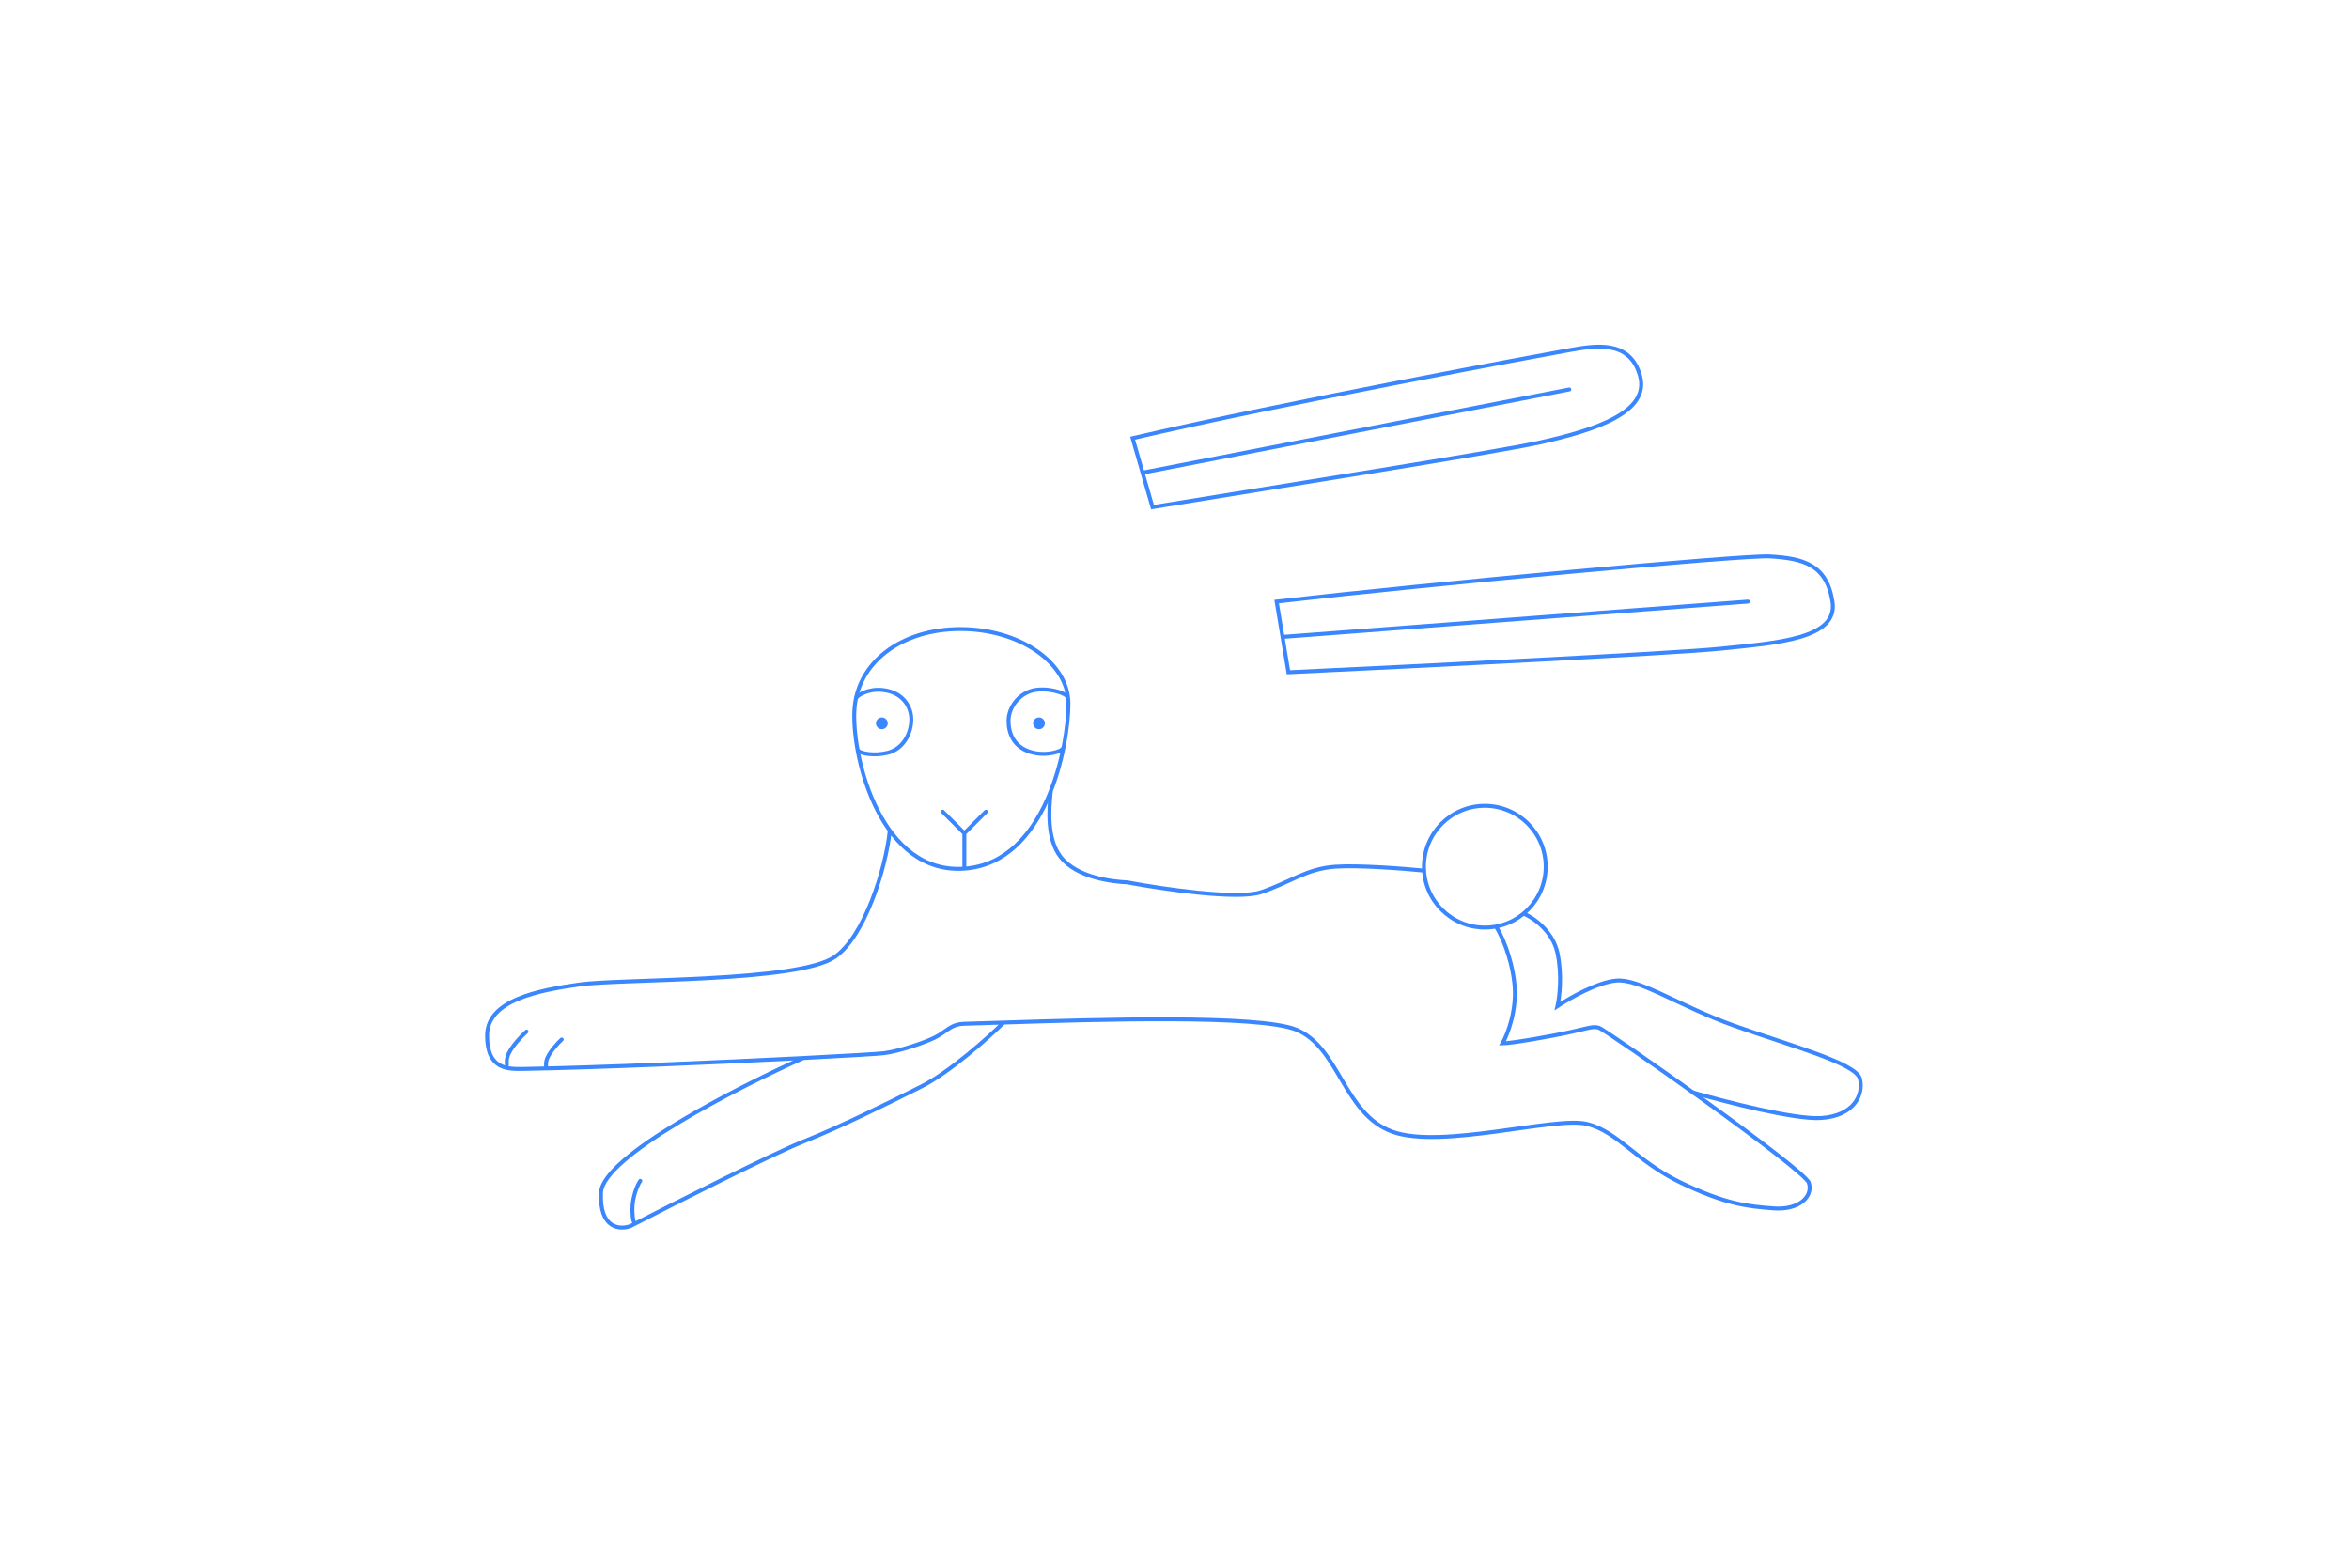
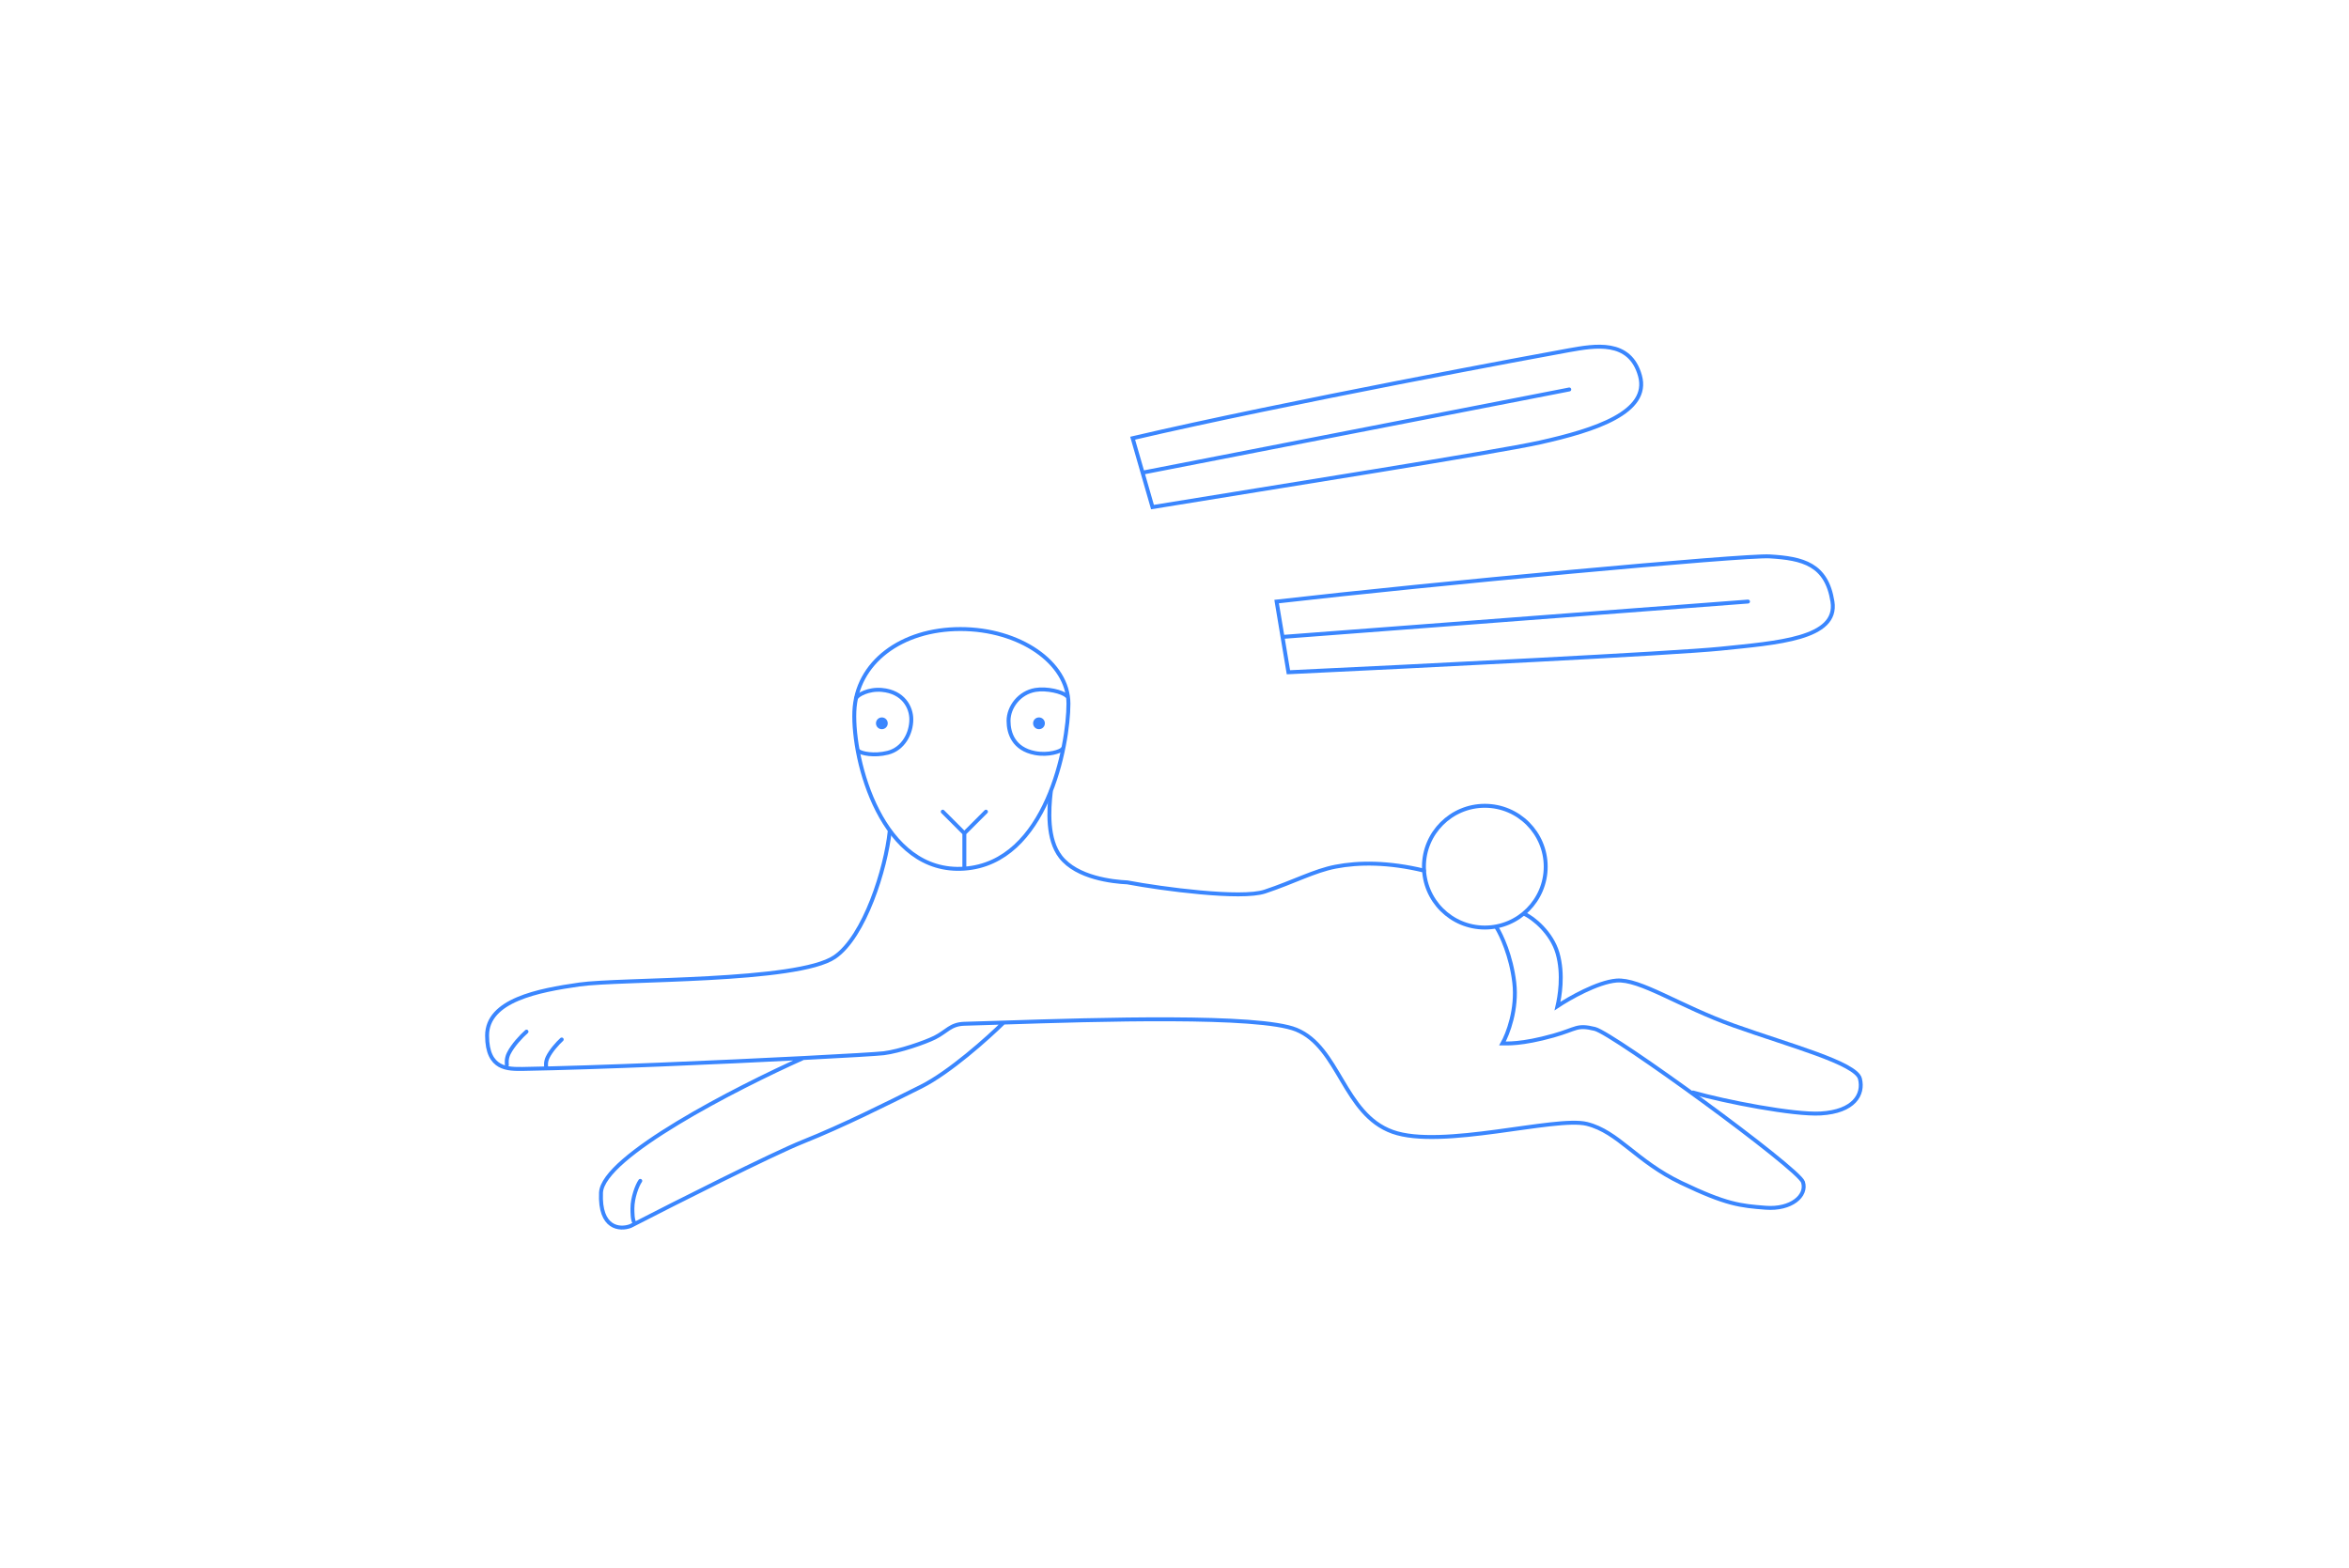
<svg xmlns="http://www.w3.org/2000/svg" width="598" height="399" viewBox="0 0 598 399" fill="none">
  <circle cx="378" cy="220.66" r="15.5" stroke="#3A86FE" />
-   <path d="M226.5 211.66C225.5 221.16 220.1 238.46 212.5 243.66C203 250.16 158 249.16 147.5 250.66C137 252.16 124 254.66 124 263.66C124 272.469 129.5 272.16 133 272.16C152.124 271.834 183.717 270.446 204.5 269.38M381 236.16C382.166 237.993 384.7 243.36 385.5 250.16C386.3 256.96 383.833 263.327 382.5 265.66C383.333 265.66 387.1 265.26 395.5 263.66C403.9 262.06 405.2 261.139 407 261.66C408.799 262.181 459.39 297.692 460.5 301.16C461.61 304.629 458 308.16 451.5 307.66C445 307.16 439.5 306.66 428 301.16C416.5 295.66 412 288.16 404 286.16C396 284.16 367 292.66 354.5 288.16C342 283.66 341 266.66 330 262.16C320.56 258.298 279.083 259.592 255.5 260.352M204.5 269.38C215.594 268.811 223.608 268.334 225 268.16C229 267.66 235.5 265.41 238 264.16C241 262.66 241.965 260.753 245.5 260.66C248.194 260.589 251.603 260.478 255.5 260.352M204.5 269.38C187.5 276.973 153.4 294.46 153 303.66C152.6 312.86 157.833 313.16 160.5 312.16C171.833 306.327 196.499 293.86 204.5 290.66C214.5 286.66 225.5 281.16 234.5 276.66C241.7 273.06 251.5 264.288 255.5 260.352M267.5 201.66C267 206.16 266.5 213.66 270 218.16C274.167 223.518 283.333 224.493 287 224.66C295.833 226.327 315 229.16 321 227.16C328.5 224.66 332.5 221.16 340 220.66C346 220.26 357.5 221.16 362.5 221.66M240 206.66L245.5 212.16M245.5 212.16L251 206.66M245.5 212.16V220.907" stroke="#3A86FE" stroke-linecap="round" />
+   <path d="M226.5 211.66C225.5 221.16 220.1 238.46 212.5 243.66C203 250.16 158 249.16 147.5 250.66C137 252.16 124 254.66 124 263.66C124 272.469 129.5 272.16 133 272.16C152.124 271.834 183.717 270.446 204.5 269.38M381 236.16C382.166 237.993 384.7 243.36 385.5 250.16C386.3 256.96 383.833 263.327 382.5 265.66C383.333 265.66 387.271 265.984 395.5 263.66C401.5 261.966 401.332 260.839 406 261.966C410.668 263.092 457.89 297.497 459 300.966C460.11 304.434 456 308 449.5 307.5C443 307 439.5 306.66 428 301.16C416.5 295.66 412 288.16 404 286.16C396 284.16 367 292.66 354.5 288.16C342 283.66 341 266.66 330 262.16C320.56 258.298 279.083 259.592 255.5 260.352M204.5 269.38C215.594 268.811 223.608 268.334 225 268.16C229 267.66 235.5 265.41 238 264.16C241 262.66 241.965 260.753 245.5 260.66C248.194 260.589 251.603 260.478 255.5 260.352M204.5 269.38C187.5 276.973 153.4 294.46 153 303.66C152.6 312.86 157.833 313.16 160.5 312.16C171.833 306.327 196.499 293.86 204.5 290.66C214.5 286.66 225.5 281.16 234.5 276.66C241.7 273.06 251.5 264.288 255.5 260.352M267.5 201.66C267 206.16 266.5 213.66 270 218.16C274.167 223.518 283.333 224.493 287 224.66C295.833 226.327 316 229 322 227C329.5 224.5 334.537 221.716 340 220.66C346 219.5 353.5 219.5 362.5 221.66M240 206.66L245.5 212.16M245.5 212.16L251 206.66M245.5 212.16V220.907" stroke="#3A86FE" stroke-linecap="round" />
  <path d="M218 177.66C218.333 176.994 221 175.342 224.5 175.66C230 176.16 232 180.119 232 183.16C232 186.66 230 190.66 226 191.66C222.5 192.535 219.167 191.827 218.5 191.16" stroke="#3A86FE" stroke-linecap="round" />
  <path d="M270.5 190.66C270.102 191.29 266.919 192.397 263.468 191.732C258.044 190.688 256.75 186.66 256.75 183.524C256.75 180.024 259.501 176.358 263.565 175.663C266.5 175.16 270.5 176.16 271.5 177.16" stroke="#3A86FE" stroke-linecap="round" />
  <path d="M134.036 262.66C132.703 263.827 130.536 266.16 129.536 268.16C128.799 269.635 129.036 270.827 129.036 271.16" stroke="#3A86FE" stroke-linecap="round" />
  <path d="M143 264.66C141.941 265.621 140.22 267.543 139.426 269.19C138.84 270.404 139.029 271.386 139.029 271.66" stroke="#3A86FE" stroke-linecap="round" />
  <path d="M163 300.659C162.171 301.825 161.002 304.966 161 307.659C161 308.66 161 310.66 161.528 311.348" stroke="#3A86FE" stroke-linecap="round" />
-   <path d="M388 232.66C390.333 233.66 395.3 237.06 396.5 242.66C397.7 248.26 397 253.993 396.5 256.16C399.5 254.16 406.7 250.06 411.5 249.66C417.5 249.16 427.5 256.16 441.5 261.16C455.5 266.16 472.5 270.66 473.5 274.66C474.5 278.66 472 284.16 463.5 284.66C456.7 285.06 439.167 280.493 431 278.16" stroke="#3A86FE" stroke-linecap="round" />
+   <path d="M388 232.66C390.333 233.66 395 237.5 396.5 242.66C398.099 248.16 397 253.993 396.5 256.16C399.5 254.16 406.7 250.06 411.5 249.66C417.5 249.16 427.5 256.16 441.5 261.16C455.5 266.16 472.5 270.66 473.5 274.66C474.5 278.66 472 283 463.5 283.5C456.7 283.9 439.167 280.493 431 278.16" stroke="#3A86FE" stroke-linecap="round" />
  <path d="M217.5 181.16C217.999 168.66 229.5 160.16 244.5 160.16C259.499 160.16 272 168.66 272 179.16C272 189.66 266.5 219.66 245.5 221.16C224.5 222.66 217 193.66 217.5 181.16Z" stroke="#3A86FE" stroke-linecap="round" />
  <path d="M326.5 162.161L325 153.161C364.167 148.661 443.914 141.274 450.5 141.661C459 142.161 465 143.661 466.5 153.161C468 162.661 452.5 163.661 438 165.161C426.4 166.361 359.833 169.661 328 171.161L326.5 162.161ZM326.5 162.161L445 153.161" stroke="#3A86FE" stroke-linecap="round" />
  <path d="M290.871 120.338L288.346 111.57C326.734 102.594 393 90.307 399.5 89.16C406 88.012 414.917 86.395 417.5 95.66C420.083 104.924 406.231 109.501 392 112.66C380.615 115.187 324.846 123.953 293.397 129.106L290.871 120.338ZM290.871 120.338L399.5 99.16" stroke="#3A86FE" stroke-linecap="round" />
  <circle cx="264.5" cy="184.16" r="1.5" fill="#3A86FE" />
  <circle cx="224.5" cy="184.16" r="1.5" fill="#3A86FE" />
</svg>
